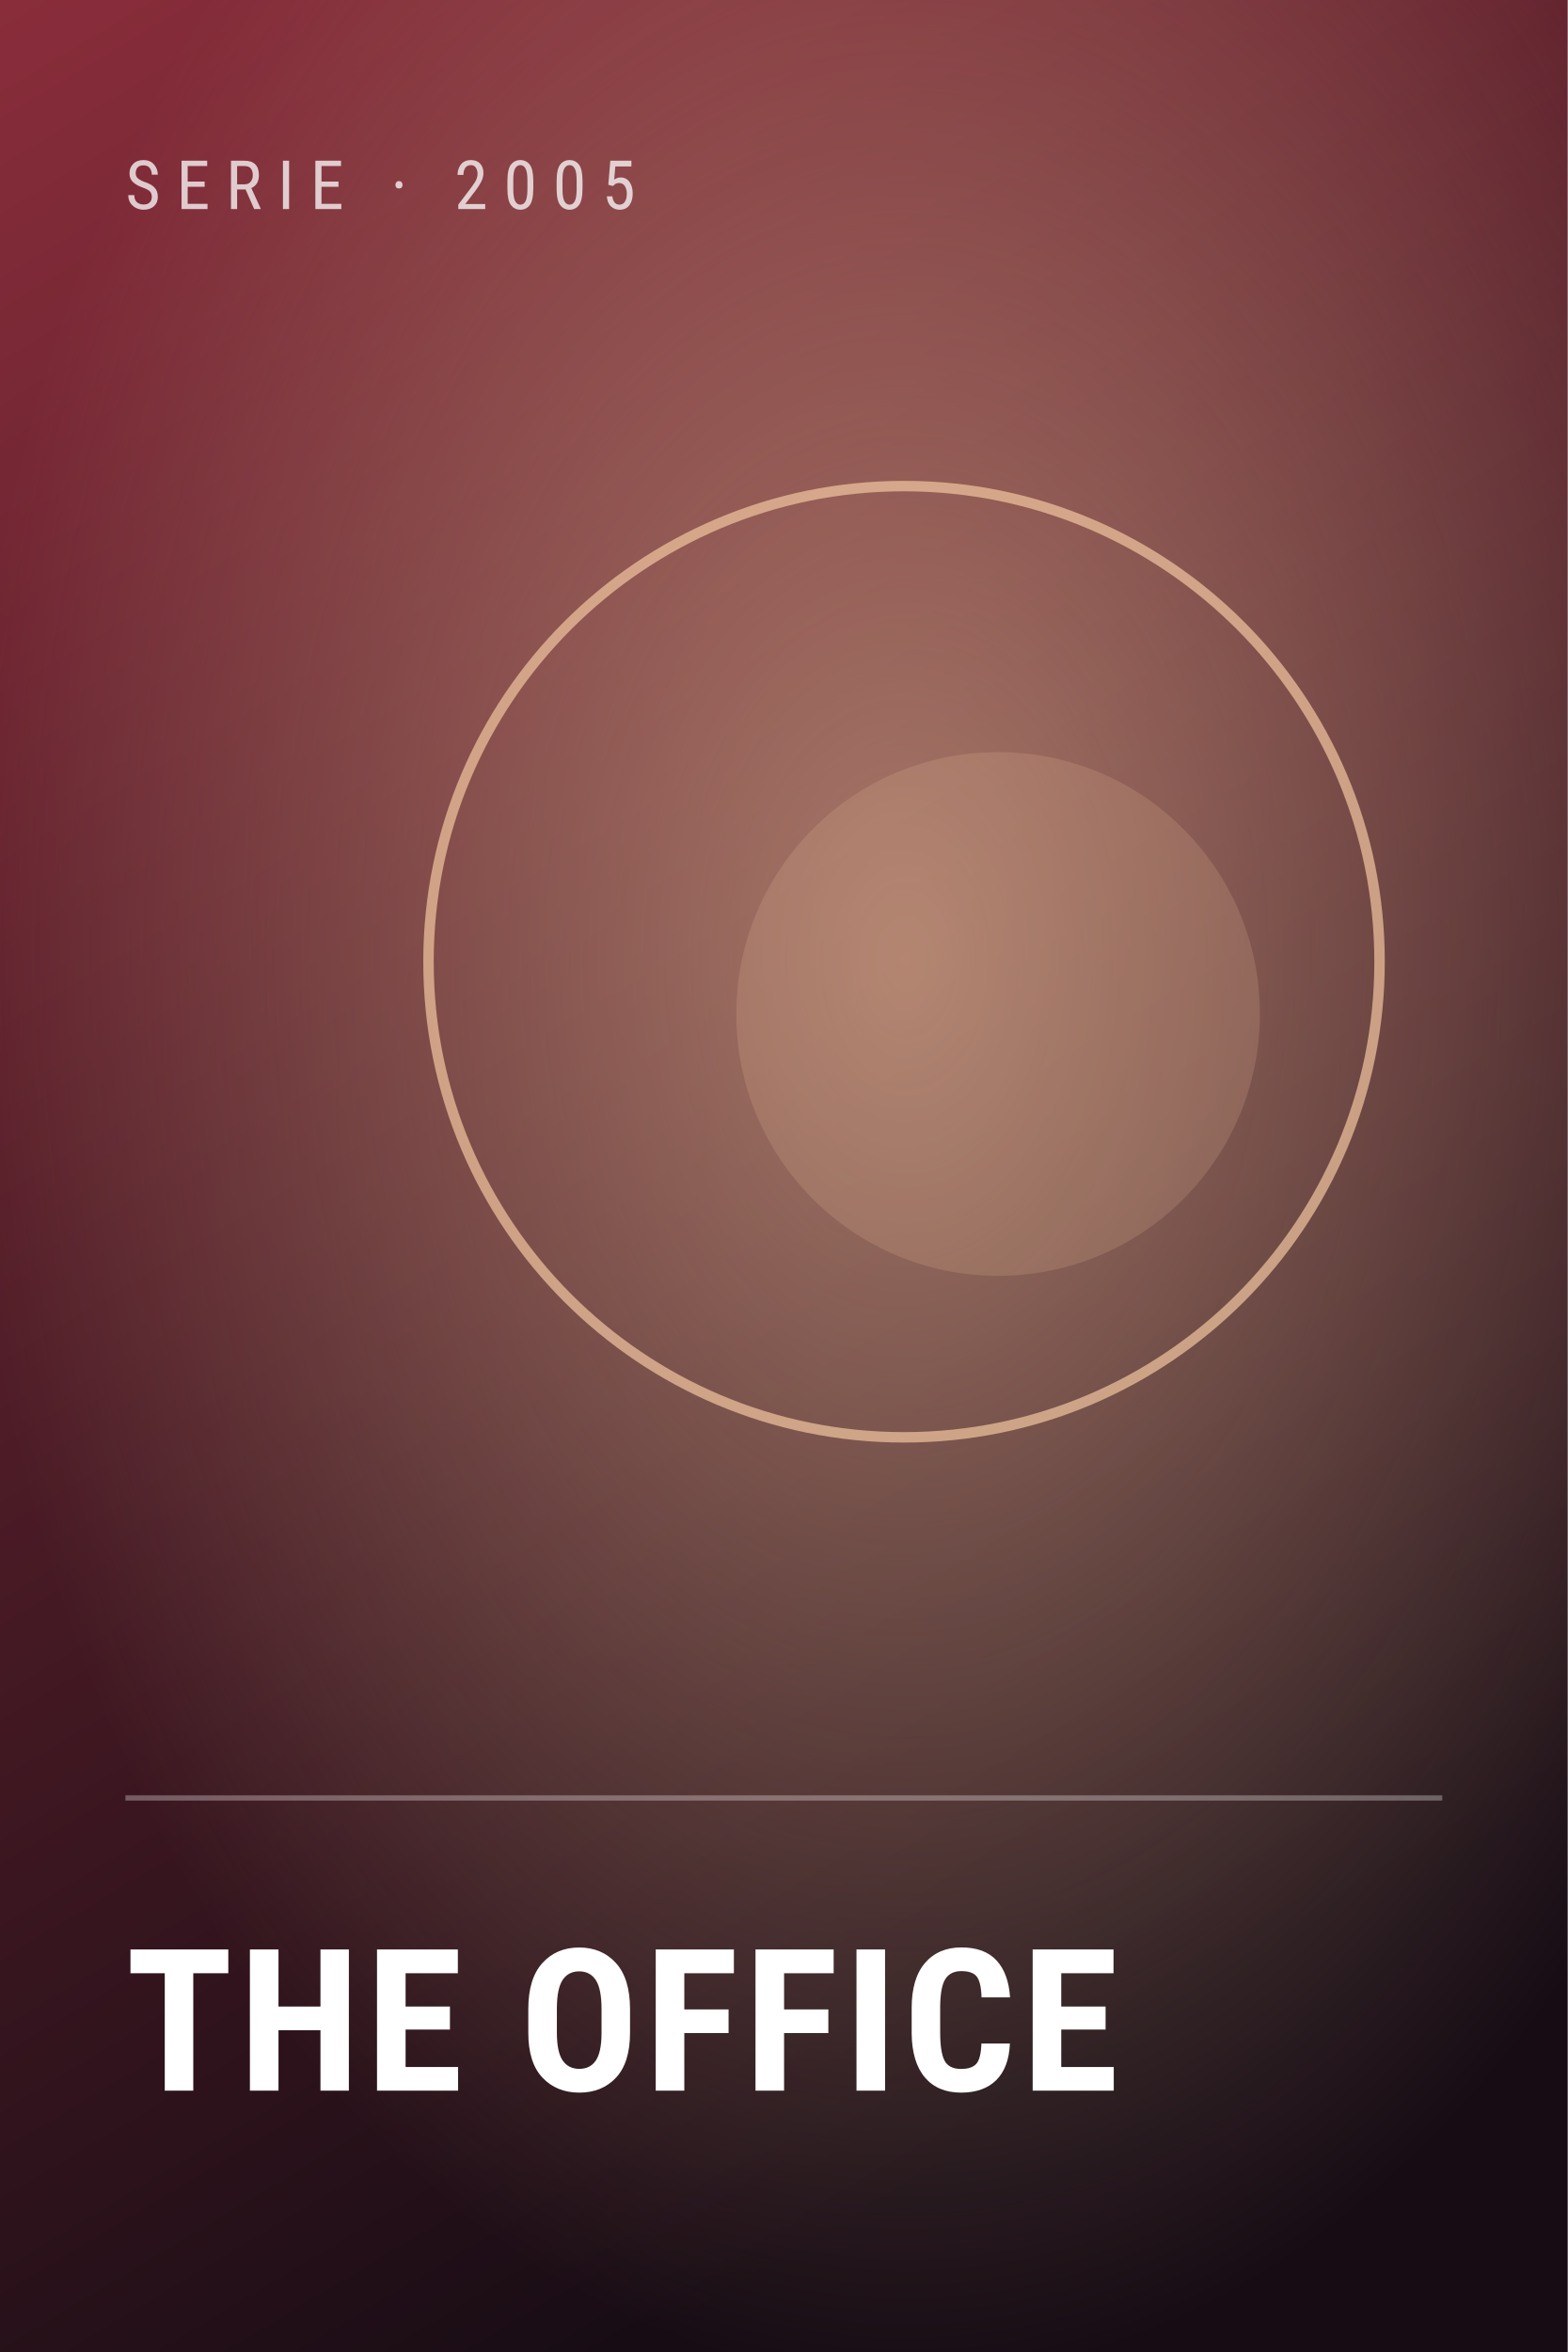
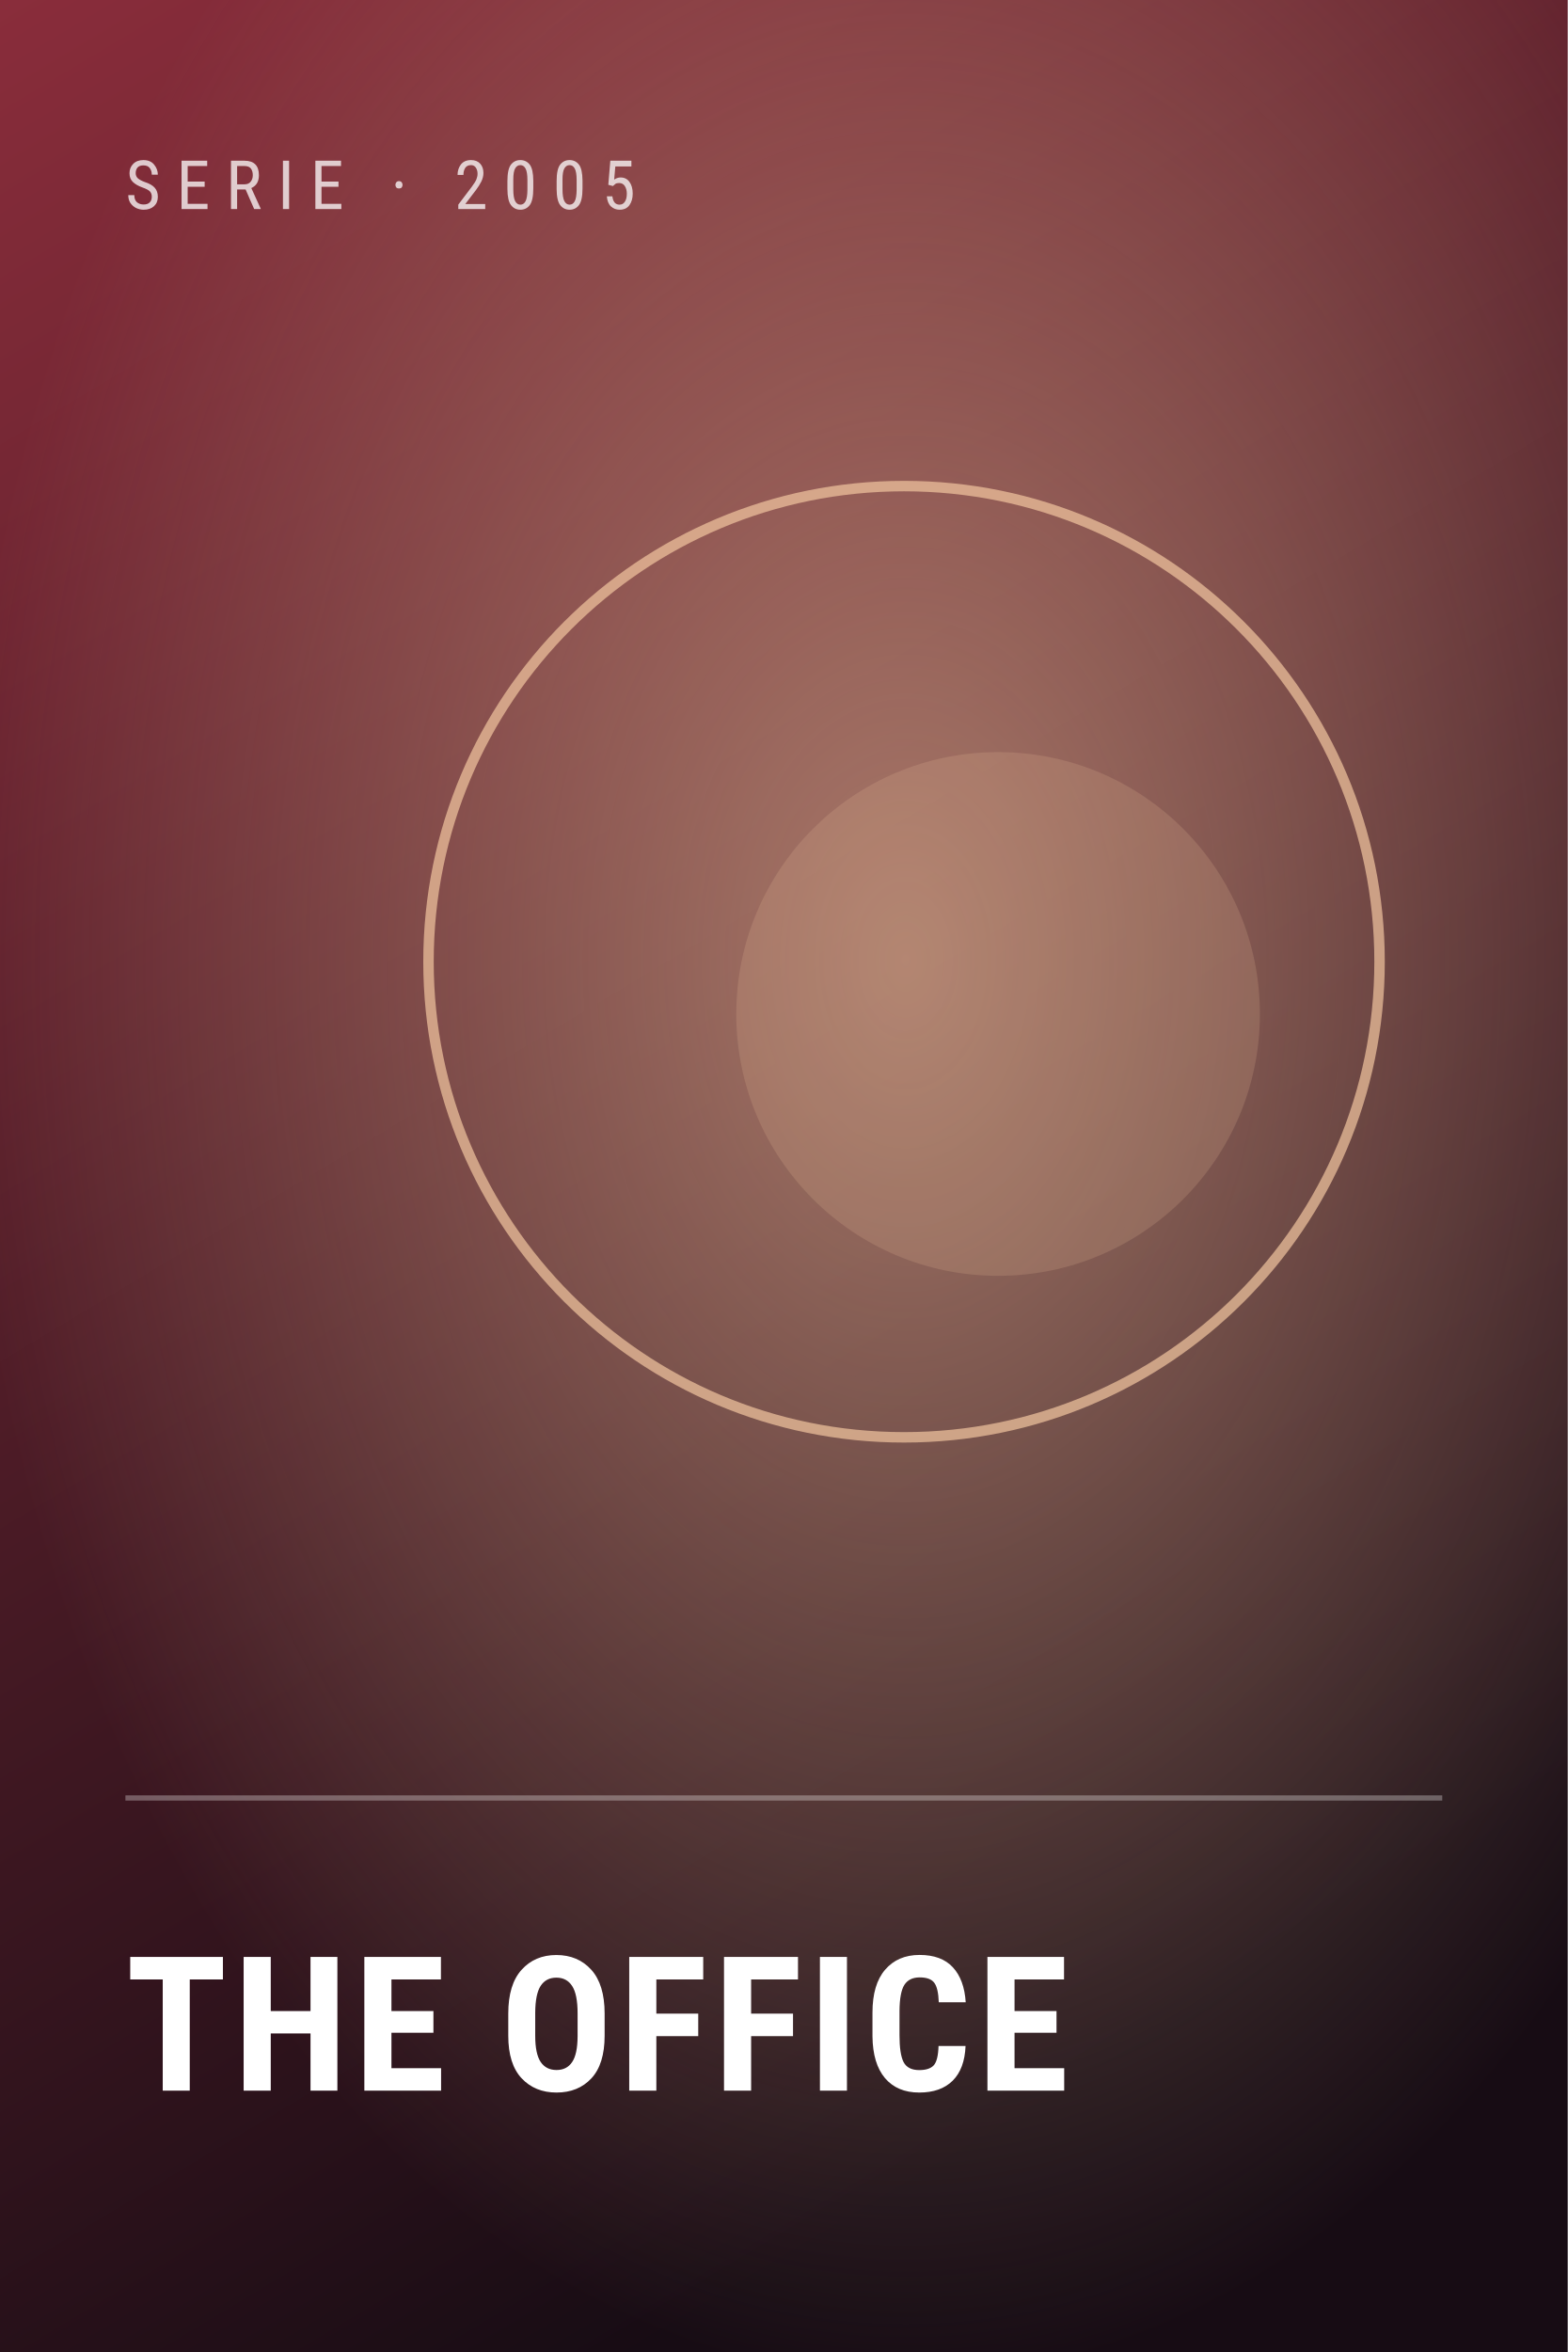
<svg xmlns="http://www.w3.org/2000/svg" viewBox="0 0 300 450" width="300" height="450">
  <defs>
    <linearGradient id="g" x1="0" y1="0" x2="0.4" y2="1">
      <stop offset="0" stop-color="#8a2d3b" />
      <stop offset="1" stop-color="#170c14" />
    </linearGradient>
    <radialGradient id="l" cx="0.577" cy="0.409" r="0.6">
      <stop offset="0" stop-color="#f2c6a0" stop-opacity=".55" />
      <stop offset="1" stop-color="#f2c6a0" stop-opacity="0" />
    </radialGradient>
  </defs>
  <rect width="300" height="450" fill="url(#g)" />
  <rect width="300" height="450" fill="url(#l)" />
  <circle cx="173" cy="184" r="91" fill="none" stroke="#f2c6a0" stroke-opacity=".7" stroke-width="2" />
  <circle cx="191" cy="194" r="50.1" fill="#f2c6a0" fill-opacity=".18" />
  <line x1="24" x2="276" y1="344" y2="344" stroke="#ffffff" stroke-opacity=".3" />
  <text x="24" y="40" fill="#ffffff" fill-opacity=".75" font-family="Arial Narrow, Roboto Condensed, sans-serif" font-size="13" letter-spacing="3">SERIE · 2005</text>
-   <text fill="#ffffff" font-family="Arial Narrow, Roboto Condensed, Helvetica, sans-serif" font-weight="700" font-size="38" letter-spacing="1">
+   <text fill="#ffffff" font-family="Arial Narrow, Roboto Condensed, Helvetica, sans-serif" font-weight="700" font-size="36" letter-spacing="1">
    <tspan x="24" y="400">THE OFFICE</tspan>
  </text>
</svg>
